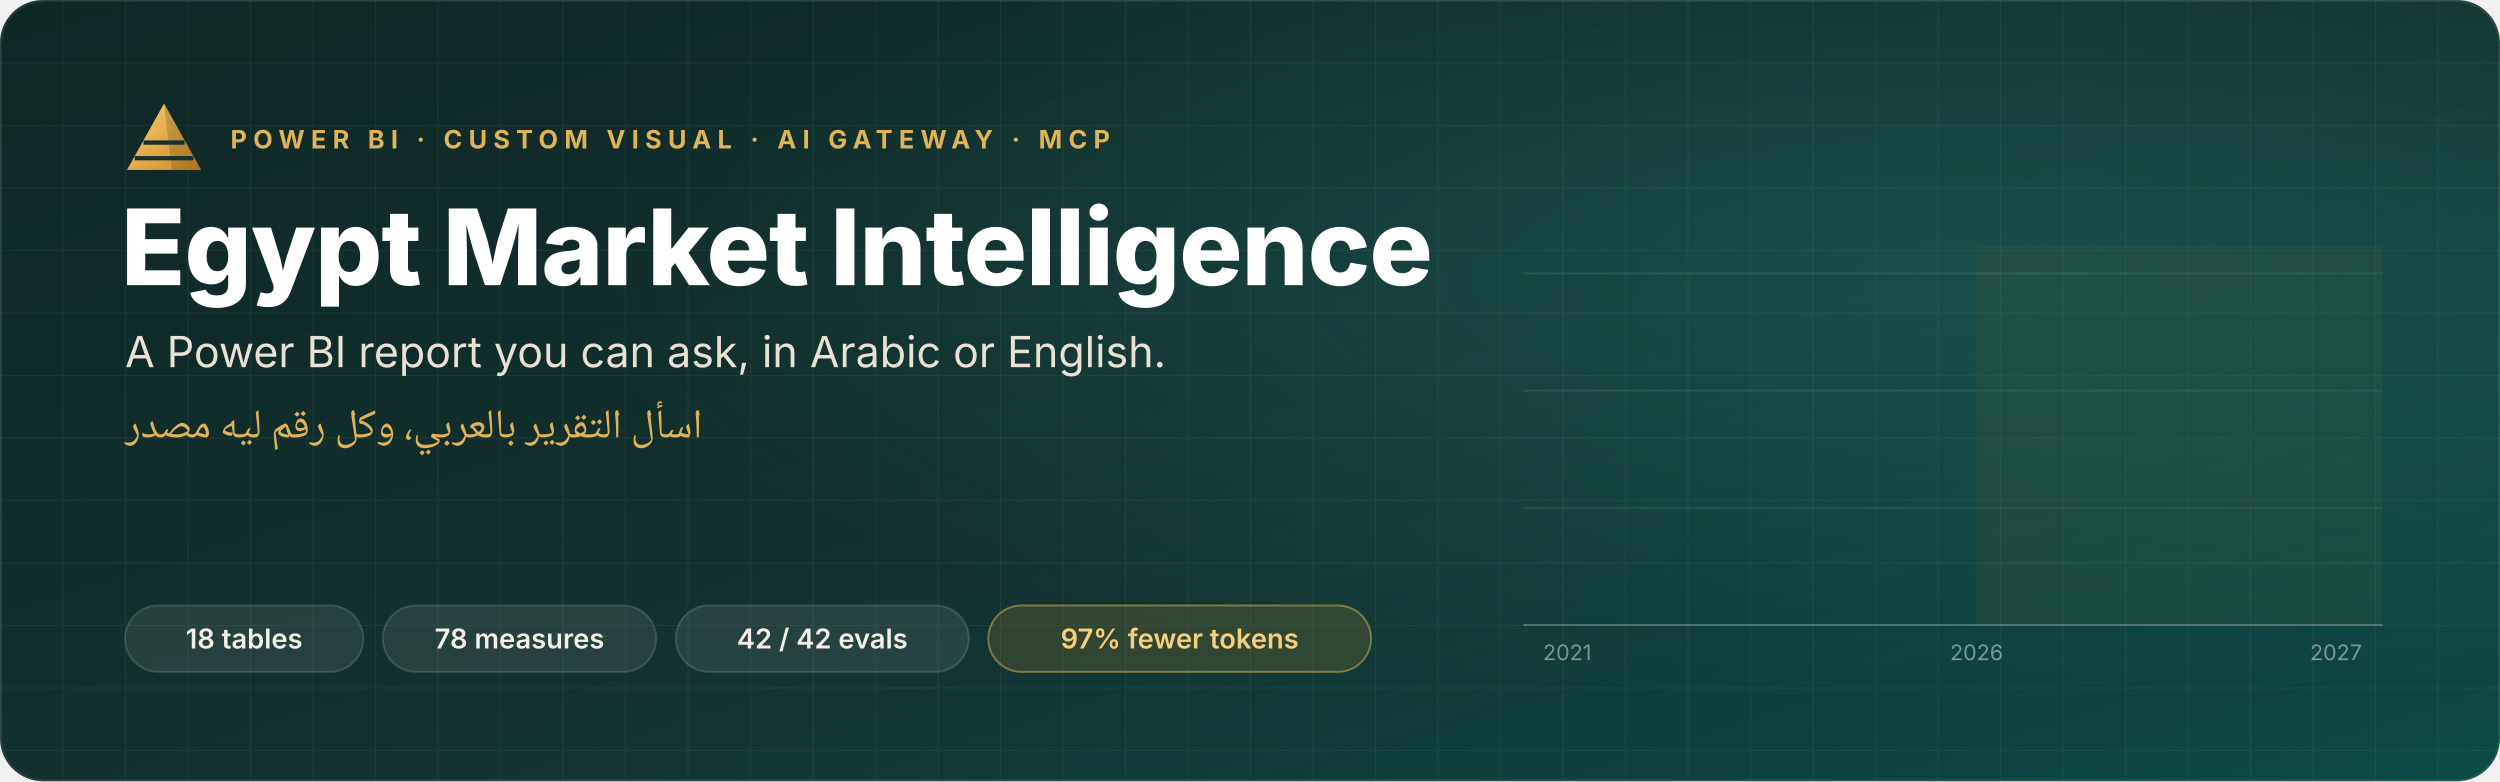
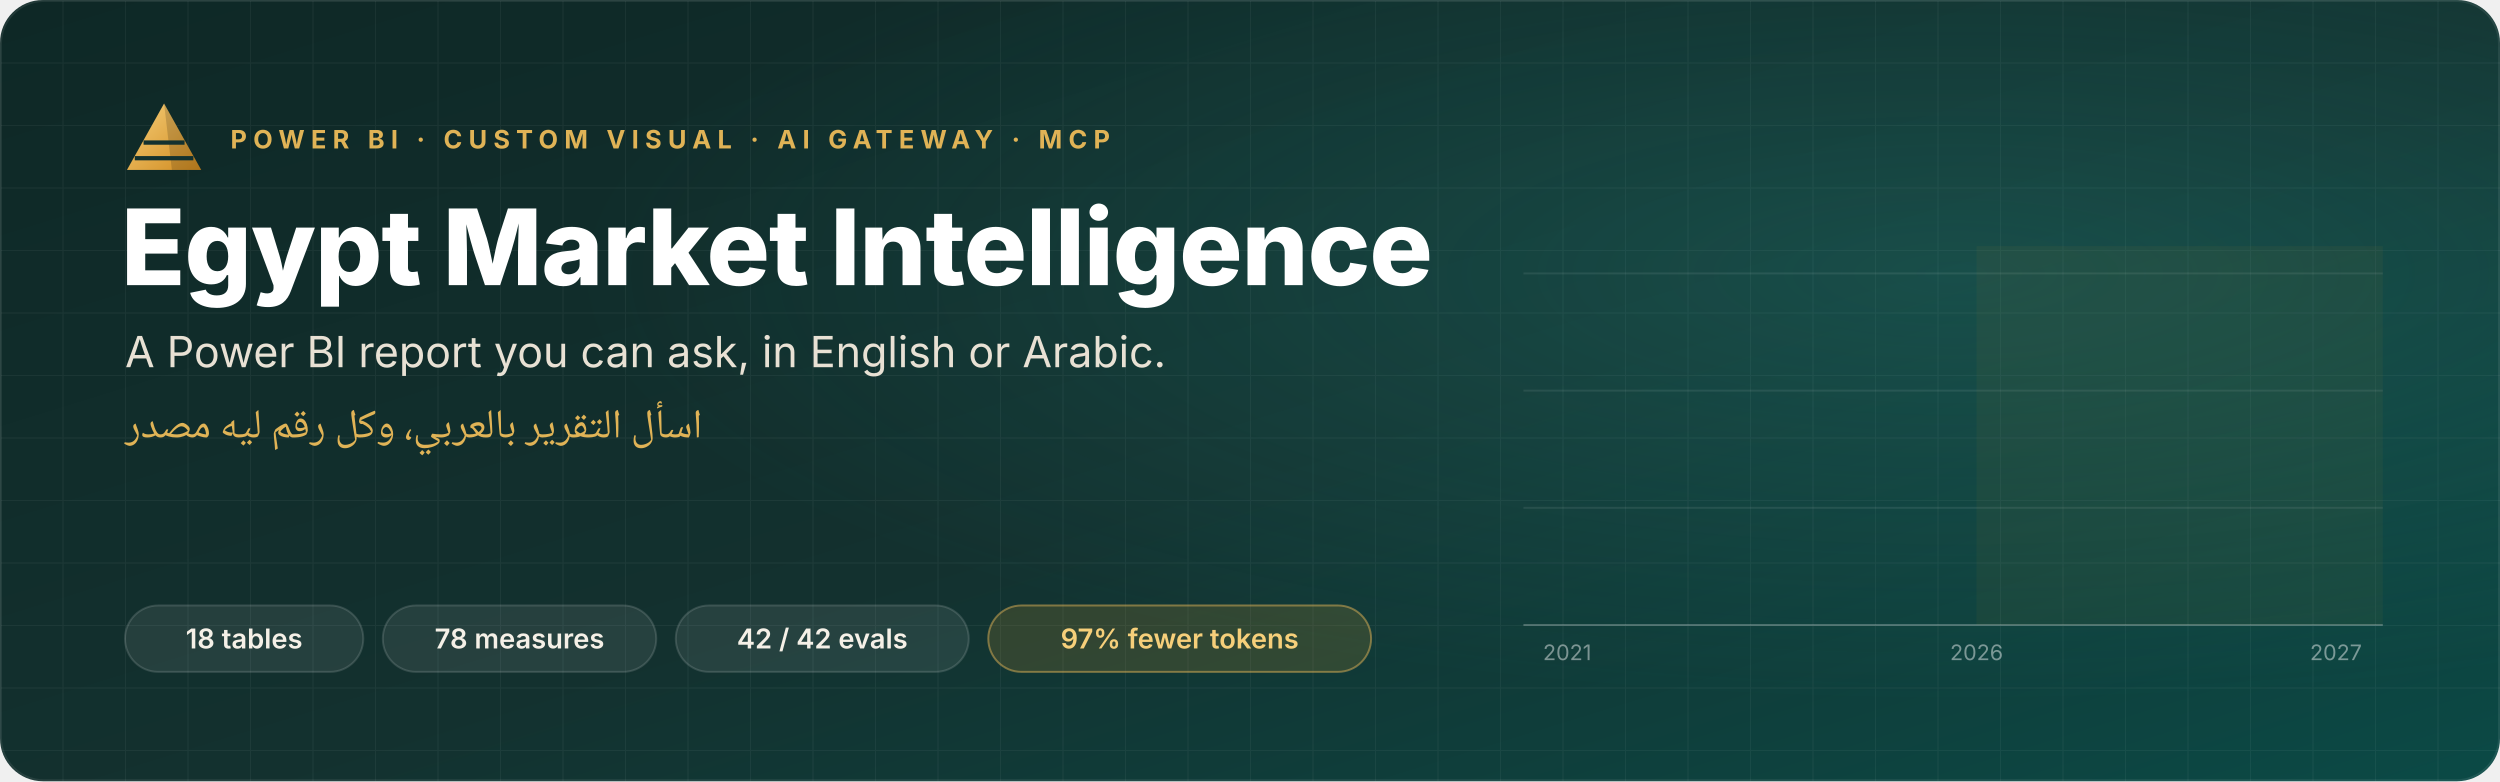
- <svg xmlns="http://www.w3.org/2000/svg" viewBox="0 0 1280 400" width="1280" height="400" role="img" aria-label="Egypt Market Intelligence: a Power BI report you can ask in Arabic or English, with every number traced to a DAX query">
+ <svg xmlns="http://www.w3.org/2000/svg" viewBox="0 0 1280 400" width="1280" height="400" role="img" aria-label="Egypt Market Intelligence: a Power BI report you can ask in English or Arabic, with every number traced to a DAX query">
  <defs>
    <linearGradient id="bg" x1="0" y1="0" x2="1" y2="1">
      <stop offset="0" stop-color="#0E2826" />
      <stop offset=".55" stop-color="#13312F" />
      <stop offset="1" stop-color="#0B4A46" />
    </linearGradient>
    <pattern id="grid" width="32" height="32" patternUnits="userSpaceOnUse">
      <path d="M32 0H0V32" fill="none" stroke="#FFFFFF" stroke-opacity=".05" />
    </pattern>
    <linearGradient id="gold" x1="0" y1="0" x2="1" y2="1">
      <stop offset="0" stop-color="#F6CF7A" />
      <stop offset="1" stop-color="#D08A1E" />
    </linearGradient>
    <linearGradient id="area" x1="0" y1="0" x2="0" y2="1">
      <stop offset="0" stop-color="#2BB3A6" stop-opacity=".35" />
      <stop offset="1" stop-color="#2BB3A6" stop-opacity="0" />
    </linearGradient>
    <radialGradient id="halo" cx=".78" cy=".35" r=".55">
      <stop offset="0" stop-color="#2BB3A6" stop-opacity=".22" />
      <stop offset="1" stop-color="#2BB3A6" stop-opacity="0" />
    </radialGradient>
    <clipPath id="frame">
      <rect width="1280" height="400" rx="22" />
    </clipPath>
  </defs>
  <style>
    .f{font-family:'Segoe UI','Inter','Helvetica Neue',Helvetica,Arial,sans-serif}
    .ar{font-family:'Segoe UI','Noto Naskh Arabic','Geeza Pro',Tahoma,Arial,sans-serif}
    .mono{font-family:'Cascadia Code','SFMono-Regular',Consolas,'Liberation Mono',monospace}
    .actual{stroke-dasharray:640;stroke-dashoffset:640;animation:draw 10s cubic-bezier(.3,.6,.3,1) infinite}
    .area{opacity:0;animation:fadeA 10s ease infinite}
    .fc{opacity:0;animation:fadeF 10s ease infinite}
    .q{opacity:0;animation:q 10s ease infinite}
    .dots{opacity:0;animation:dots 10s ease infinite}
    .ans{opacity:0;animation:ans 10s ease infinite}
    .pulse{transform-origin:1196px 126px;animation:pulse 1.6s ease-out infinite}
    .tag{opacity:0;animation:tag 16s ease infinite}
    .t2{animation-delay:4s}.t3{animation-delay:8s}.t4{animation-delay:12s}
    .blink{animation:blink 1s steps(2) infinite}
    @keyframes draw{0%{stroke-dashoffset:640}24%,100%{stroke-dashoffset:0}}
    @keyframes fadeA{0%,18%{opacity:0}30%,100%{opacity:1}}
    @keyframes fadeF{0%,26%{opacity:0}36%,100%{opacity:1}}
    @keyframes q{0%,36%{opacity:0;transform:translateY(8px)}42%,100%{opacity:1;transform:none}}
    @keyframes dots{0%,44%{opacity:0}47%,55%{opacity:1}58%,100%{opacity:0}}
    @keyframes ans{0%,56%{opacity:0;transform:translateY(10px)}63%,100%{opacity:1;transform:none}}
    @keyframes pulse{0%{transform:scale(1);opacity:.7}100%{transform:scale(3.2);opacity:0}}
    @keyframes tag{0%{opacity:0;transform:translateY(6px)}5%,22%{opacity:1;transform:none}27%,100%{opacity:0;transform:translateY(-6px)}}
    @keyframes blink{0%{opacity:1}50%{opacity:0}}
  </style>
  <g clip-path="url(#frame)">
    <rect width="1280" height="400" fill="url(#bg)" />
    <rect width="1280" height="400" fill="url(#grid)" />
    <rect width="1280" height="400" fill="url(#halo)" />
    <g transform="translate(64 52)">
      <path d="M20 1 L39 35 H1 Z" fill="url(#gold)" />
      <path d="M20 1 L39 35 H24 Z" fill="#000" opacity=".16" />
      <path d="M9.5 21 H30.5" stroke="#13312F" stroke-width="2.2" />
      <path d="M5 29 H35" stroke="#13312F" stroke-width="2.2" />
    </g>
    <text x="118" y="76" class="f" font-size="13" font-weight="700" letter-spacing="3.2" fill="#E0B356">POWER BI  ·  CUSTOM VISUAL  ·  AI GATEWAY  ·  MCP</text>
    <text x="62" y="146" class="f" font-size="54" font-weight="800" fill="#FFFFFF" letter-spacing="-.5">Egypt Market Intelligence</text>
-     <text x="64" y="188" class="f" font-size="22" fill="#E8E1D4">A Power BI report you can ask, in Arabic or English.</text>
+     <text x="64" y="188" class="f" font-size="22" fill="#E8E1D4">A Power BI report you can ask, in English or Arabic.</text>
    <text x="64" y="224" class="ar" font-size="21" fill="#E0B356" direction="rtl" unicode-bidi="embed" text-anchor="end">اسأل التقرير بالعربي، وكل رقم ليه مصدر</text>
    <g class="f" font-size="18" fill="#7FD1C8">
      <text x="64" y="270" class="tag t1">›  Every number in an answer comes from a DAX query</text>
      <text x="64" y="270" class="tag t2">›  The whole report is code: PBIP, TMDL and PBIR</text>
      <text x="64" y="270" class="tag t3">›  Six forecasting models, backtested on unseen quarters</text>
      <text x="64" y="270" class="tag t4">›  The same seven tools, served to any agent over MCP</text>
    </g>
    <g class="f" font-size="14" font-weight="600">
      <rect x="64" y="310" width="122" height="34" rx="17" fill="#FFFFFF" fill-opacity=".08" stroke="#FFFFFF" stroke-opacity=".14" />
      <text x="125" y="332" text-anchor="middle" fill="#F5F0E7">18 tables</text>
      <rect x="196" y="310" width="140" height="34" rx="17" fill="#FFFFFF" fill-opacity=".08" stroke="#FFFFFF" stroke-opacity=".14" />
      <text x="266" y="332" text-anchor="middle" fill="#F5F0E7">78 measures</text>
      <rect x="346" y="310" width="150" height="34" rx="17" fill="#FFFFFF" fill-opacity=".08" stroke="#FFFFFF" stroke-opacity=".14" />
      <text x="421" y="332" text-anchor="middle" fill="#F5F0E7">42 / 42 evals</text>
      <rect x="506" y="310" width="196" height="34" rx="17" fill="#C2922F" fill-opacity=".18" stroke="#E0B356" stroke-opacity=".5" />
      <text x="604" y="332" text-anchor="middle" fill="#F6CF7A">97% fewer tokens</text>
    </g>
    <g transform="translate(0 30)">
      <g stroke="#FFFFFF" stroke-opacity=".08">
        <path d="M780 110H1220M780 170H1220M780 230H1220" />
      </g>
      <path d="M780 290H1220" stroke="#FFFFFF" stroke-opacity=".25" />
      <g class="f" font-size="11" fill="#FFFFFF" fill-opacity=".45">
        <text x="790" y="308">2021</text>
        <text x="1012" y="308" text-anchor="middle">2026</text>
        <text x="1196" y="308" text-anchor="middle">2027</text>
      </g>
      <rect x="1012" y="96" width="208" height="194" fill="#C2922F" fill-opacity=".06" />
      <path class="area" d="M790 282 L800 280 L810 281 L820 279 L830 276 L840 272 L850 266 L860 262 L870 258 L880 253 L890 248 L900 240 L910 236 L920 228 L930 222 L940 214 L950 210 L960 203 L970 206 L980 198 L990 190 L1000 192 L1012 180 L1012 290 L790 290 Z" fill="url(#area)" />
      <path class="actual" d="M790 282 L800 280 L810 281 L820 279 L830 276 L840 272 L850 266 L860 262 L870 258 L880 253 L890 248 L900 240 L910 236 L920 228 L930 222 L940 214 L950 210 L960 203 L970 206 L980 198 L990 190 L1000 192 L1012 180" fill="none" stroke="#5FD0C3" stroke-width="3.2" stroke-linejoin="round" stroke-linecap="round" />
      <g class="fc">
        <path d="M1012 180 L1032 170 L1052 160 L1072 150 L1092 150 L1112 132 L1132 120 L1152 110 L1172 110 L1196 90 L1196 128 L1172 152 L1152 152 L1132 158 L1112 166 L1092 182 L1072 178 L1052 180 L1032 184 Z" fill="#E0B356" fill-opacity=".22" />
        <path d="M1012 180 L1032 177 L1052 170 L1072 164 L1092 166 L1112 149 L1132 139 L1152 131 L1172 131 L1196 109" fill="none" stroke="#F6CF7A" stroke-width="3" stroke-dasharray="7 6" stroke-linecap="round" />
        <text x="1222" y="58" text-anchor="end" class="f" font-size="12" font-weight="600" fill="#F6CF7A">forecast · 80% band</text>
        <circle cx="1196" cy="109" r="5" fill="#F6CF7A" />
      </g>
    </g>
    <g class="fc">
      <circle cx="1196" cy="139" r="5" fill="#F6CF7A" fill-opacity=".8" class="pulse" style="transform-origin:1196px 139px" />
    </g>
    <g class="q">
      <rect x="822" y="46" width="236" height="40" rx="20" fill="#0B6E69" stroke="#5FD0C3" stroke-opacity=".5" />
      <text x="1042" y="72" class="ar" font-size="17" font-weight="600" fill="#FFFFFF" direction="rtl" unicode-bidi="embed" text-anchor="start">إيديتا هتعمل كام في 2027؟</text>
    </g>
    <g class="dots" fill="#FFFFFF">
      <rect x="796" y="100" width="70" height="30" rx="15" fill="#FFFFFF" fill-opacity=".12" />
      <circle cx="816" cy="115" r="4" />
      <circle cx="831" cy="115" r="4" fill-opacity=".7" />
      <circle cx="846" cy="115" r="4" fill-opacity=".4" />
    </g>
    <g class="ans">
      <rect x="780" y="98" width="300" height="112" rx="14" fill="#F5F0E7" />
      <text x="798" y="124" class="f" font-size="12" font-weight="700" letter-spacing="1.2" fill="#87918E">EDITA · 2027 FORECAST</text>
      <text x="798" y="158" class="f" font-size="30" font-weight="800" fill="#0B6E69">EGP 34.5B</text>
      <rect x="958" y="137" width="110" height="26" rx="13" fill="#0B6E69" fill-opacity=".12" />
      <text x="1013" y="155" text-anchor="middle" class="f" font-size="13" font-weight="700" fill="#0B6E69">+27.9% in EGP</text>
      <text x="798" y="190" class="mono" font-size="12" fill="#4F5F5C">⚡ instant · 0 tokens · read by DAX</text>
    </g>
  </g>
  <rect x=".5" y=".5" width="1279" height="399" rx="22" fill="none" stroke="#FFFFFF" stroke-opacity=".08" />
</svg>
